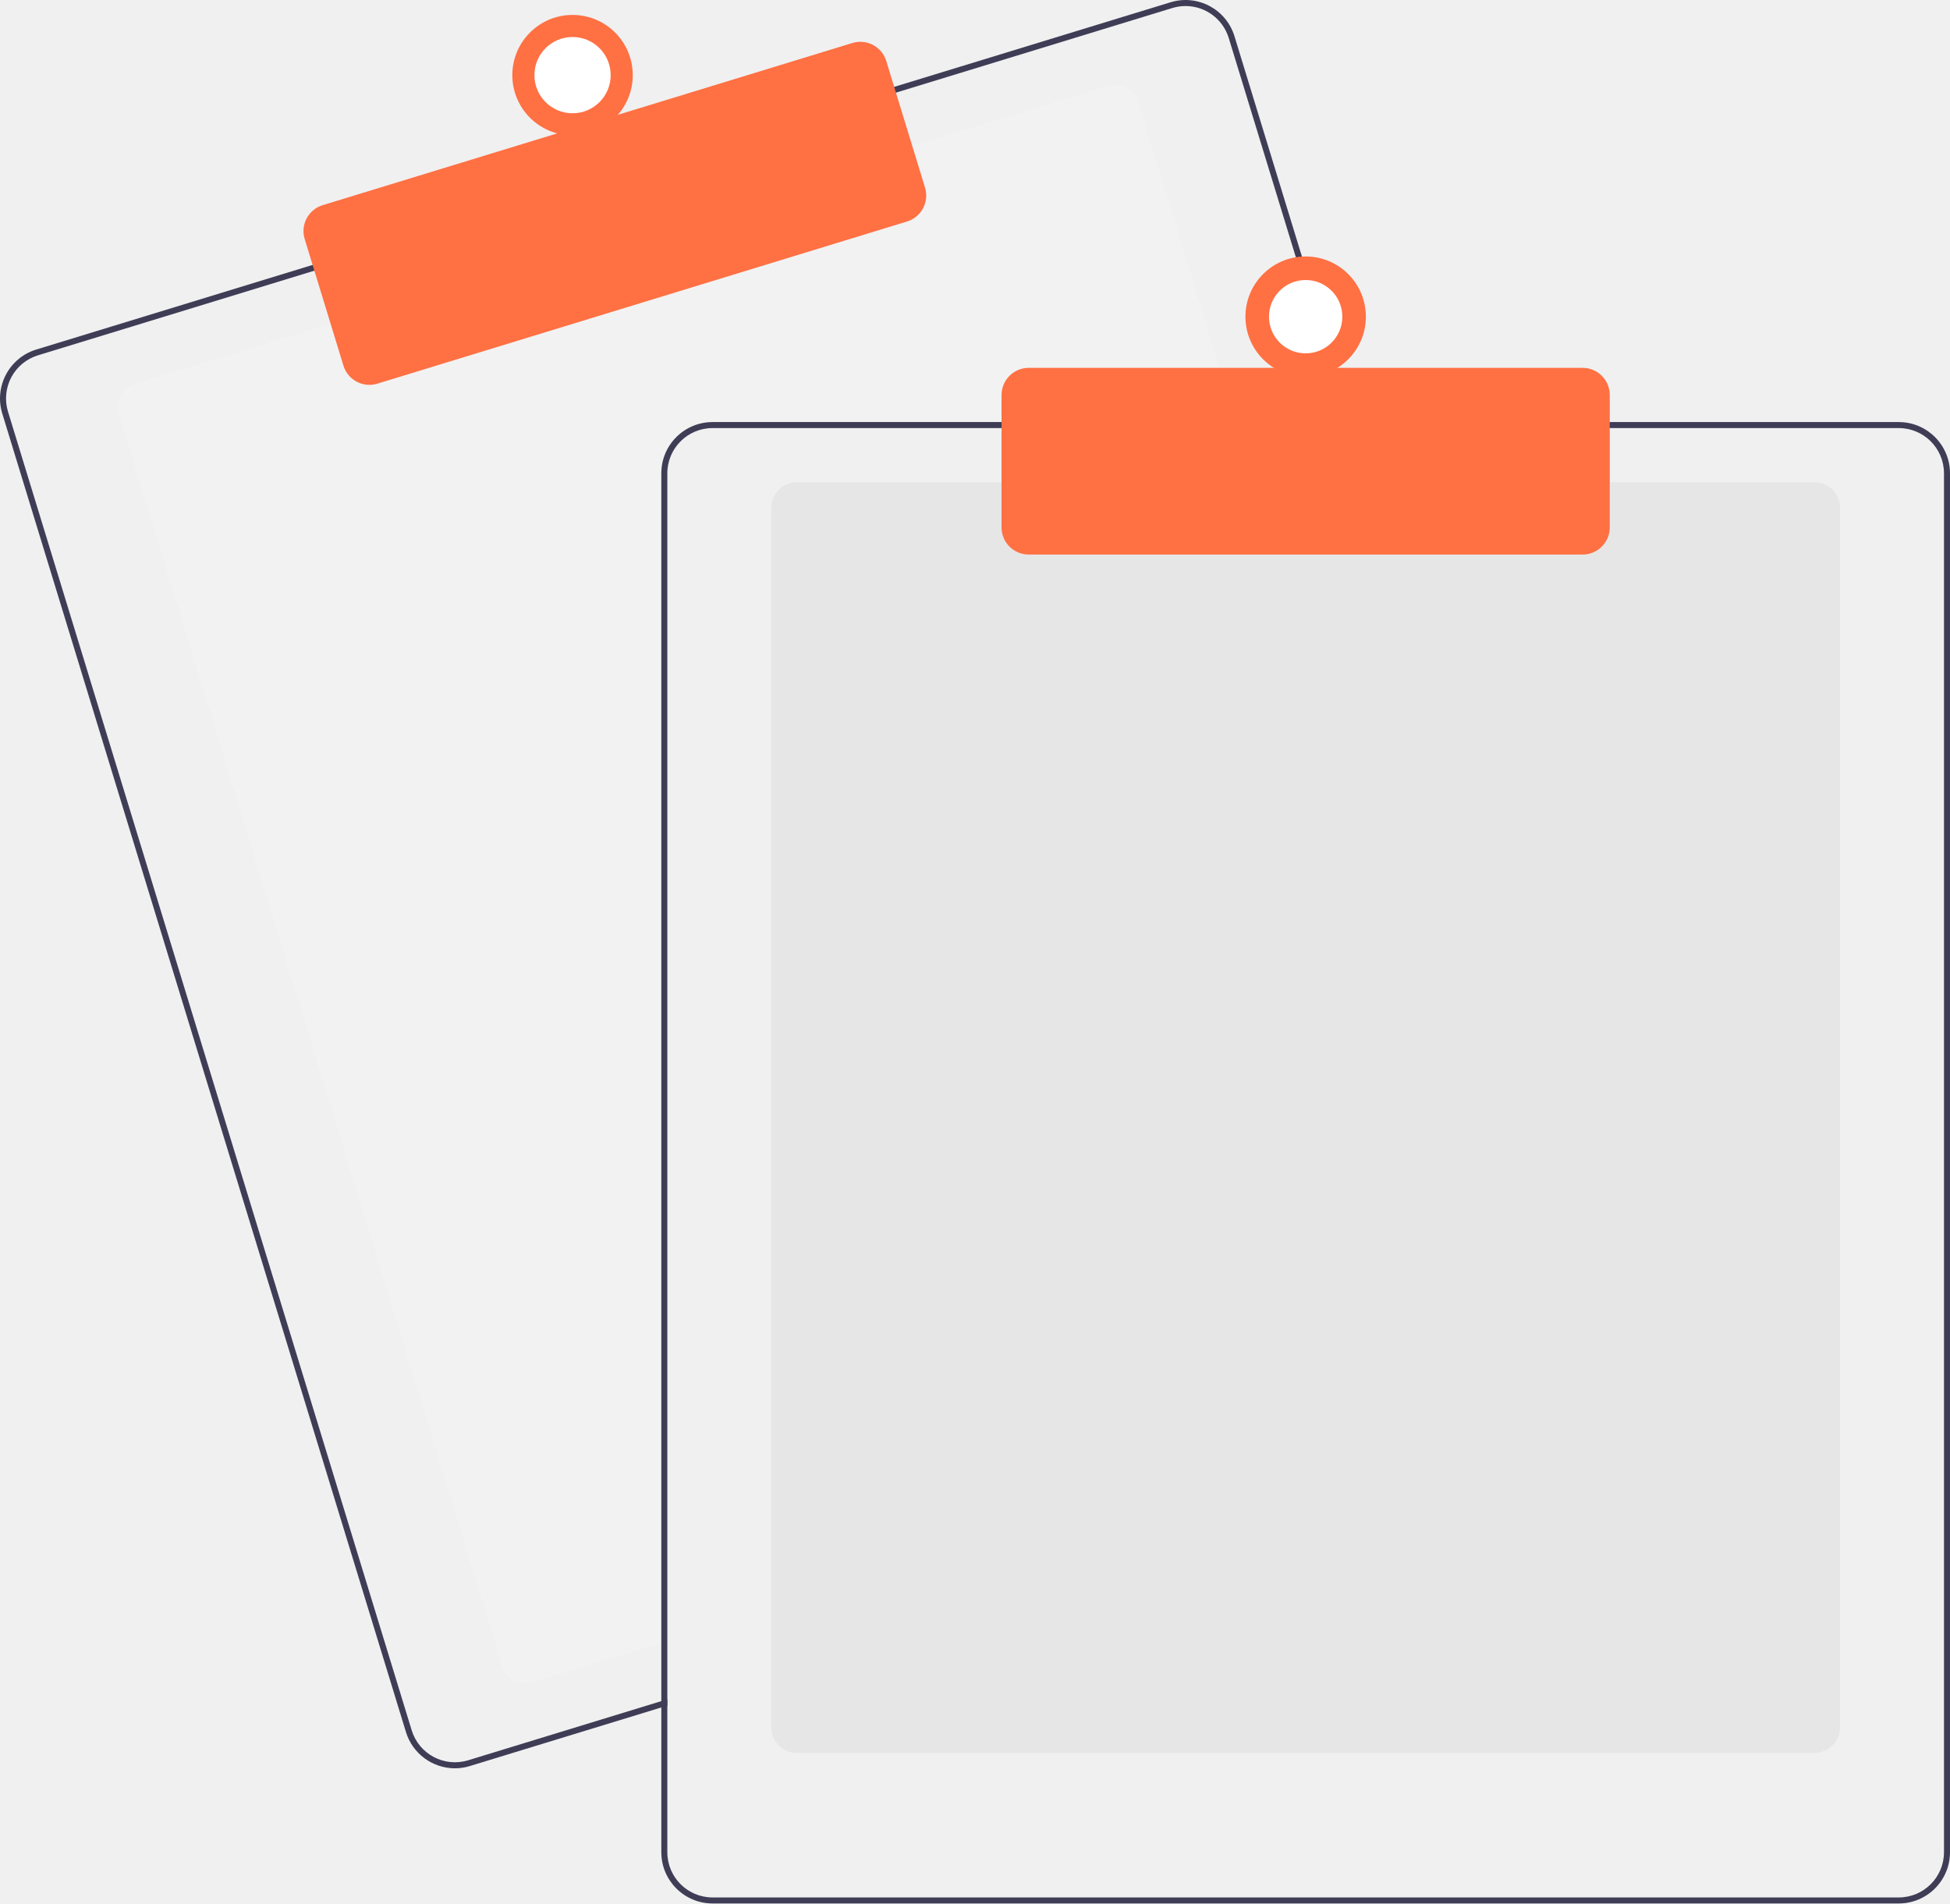
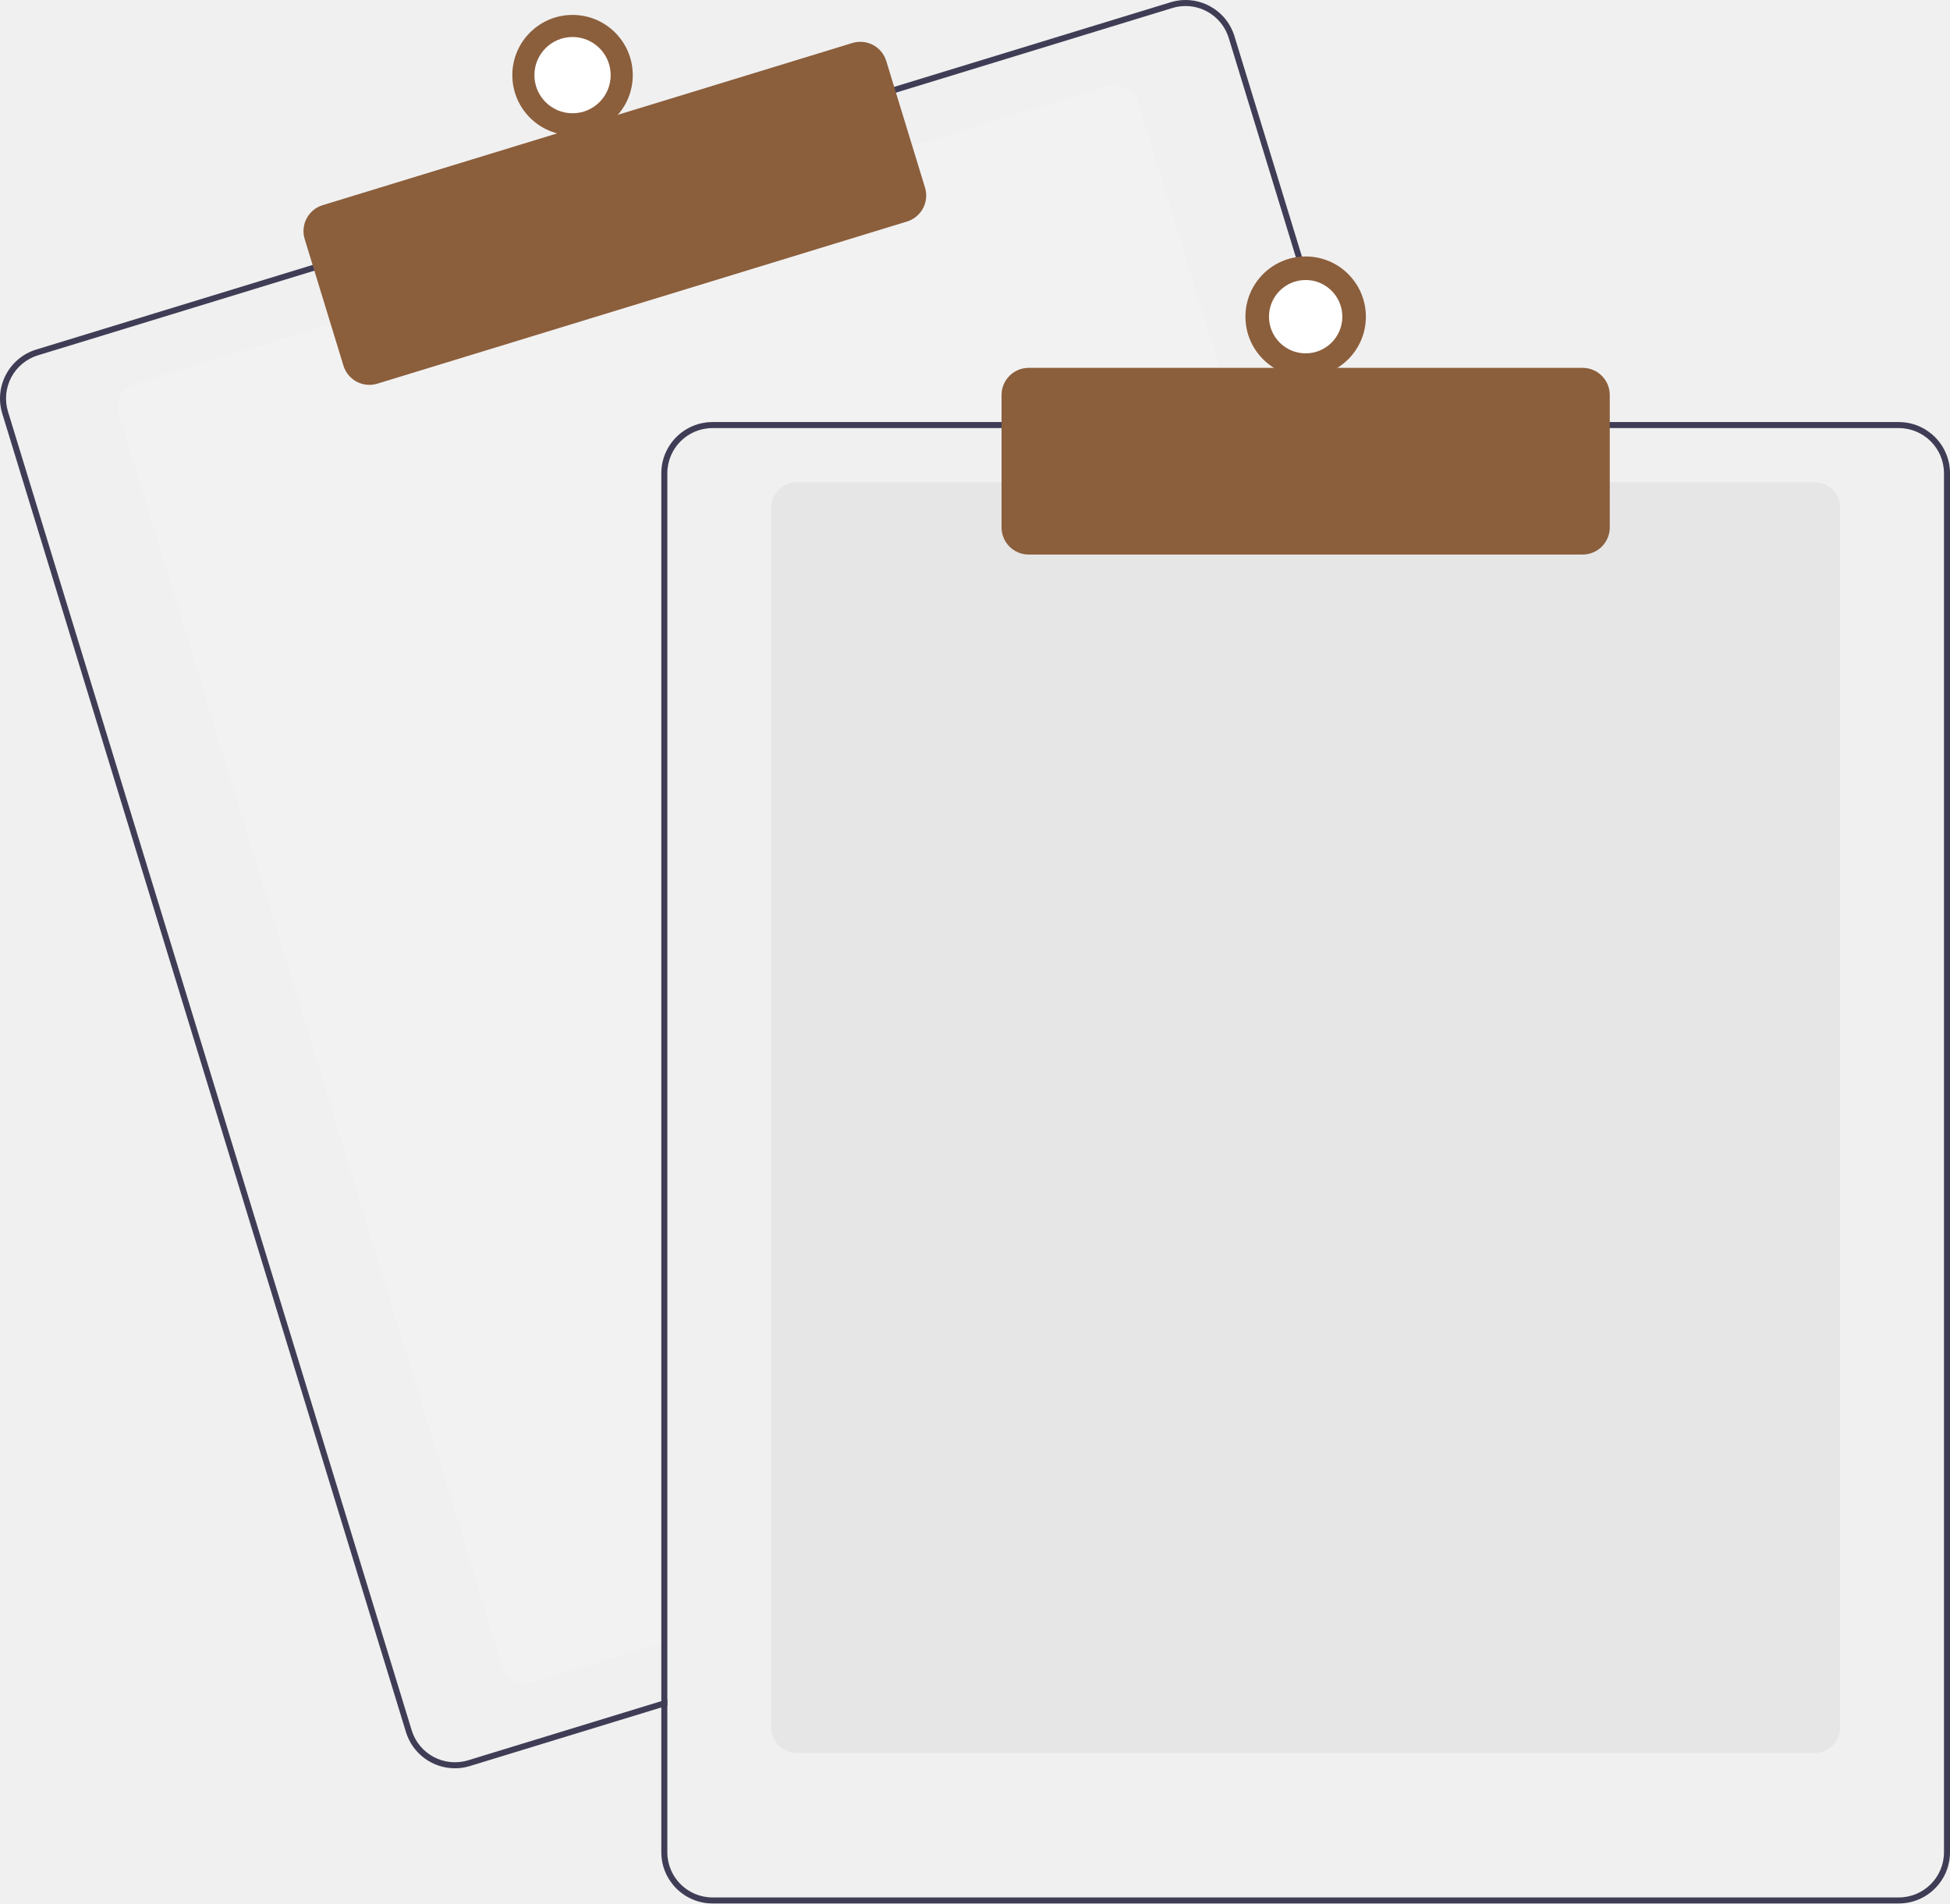
<svg xmlns="http://www.w3.org/2000/svg" width="647.636" height="632.174" viewBox="0 0 647.636 632.174" role="img" artist="Katerina Limpitsouni" source="https://undraw.co/">
  <path d="M687.328,276.087H512.818a15.018,15.018,0,0,0-15,15v387.85l-2,.61-42.81,13.11a8.007,8.007,0,0,1-9.99-5.31L315.678,271.397a8.003,8.003,0,0,1,5.31-9.99l65.97-20.2,191.25-58.54,65.97-20.2a7.989,7.989,0,0,1,9.99,5.3l32.55,106.32Z" transform="translate(-276.1819 -133.9131)" fill="#f2f2f2" />
  <path d="M725.408,274.087l-39.23-128.14a16.994,16.994,0,0,0-21.23-11.28l-92.75,28.39L380.958,221.607l-92.75,28.4a17.015,17.015,0,0,0-11.28,21.23l134.08,437.93a17.027,17.027,0,0,0,16.26,12.03,16.789,16.789,0,0,0,4.97-.75l63.58-19.46,2-.62v-2.09l-2,.61-64.17,19.65a15.015,15.015,0,0,1-18.73-9.95l-134.07-437.94a14.979,14.979,0,0,1,9.95-18.73l92.75-28.4,191.24-58.54,92.75-28.4a15.156,15.156,0,0,1,4.41-.66,15.015,15.015,0,0,1,14.32,10.61l39.05,127.56.62,2h2.08Z" transform="translate(-276.1819 -133.9131)" fill="#3f3d56" />
-   <path d="M398.863,261.734a9.016,9.016,0,0,1-8.611-6.367l-12.88-42.072a8.999,8.999,0,0,1,5.971-11.24l175.939-53.864a9.009,9.009,0,0,1,11.241,5.971l12.88,42.072a9.01,9.01,0,0,1-5.971,11.241L401.492,261.339A8.976,8.976,0,0,1,398.863,261.734Z" transform="translate(-276.1819 -133.9131)" fill="#ff7043" />
-   <circle cx="190.154" cy="24.955" r="20" fill="#ff7043" />
+   <path d="M398.863,261.734a9.016,9.016,0,0,1-8.611-6.367l-12.88-42.072a8.999,8.999,0,0,1,5.971-11.24l175.939-53.864a9.009,9.009,0,0,1,11.241,5.971l12.88,42.072a9.01,9.01,0,0,1-5.971,11.241L401.492,261.339A8.976,8.976,0,0,1,398.863,261.734Z" transform="translate(-276.1819 -133.9131)" fill="#8B5E3C" />
+   <circle cx="190.154" cy="24.955" r="20" fill="#8B5E3C" />
  <circle cx="190.154" cy="24.955" r="12.665" fill="#fff" />
  <path d="M878.818,716.087h-338a8.51,8.51,0,0,1-8.5-8.5v-405a8.51,8.51,0,0,1,8.5-8.5h338a8.51,8.51,0,0,1,8.5,8.5v405A8.51,8.51,0,0,1,878.818,716.087Z" transform="translate(-276.1819 -133.9131)" fill="#e6e6e6" />
  <path d="M723.318,274.087h-210.5a17.024,17.024,0,0,0-17,17v407.8l2-.61v-407.19a15.018,15.018,0,0,1,15-15H723.938Zm183.5,0h-394a17.024,17.024,0,0,0-17,17v458a17.024,17.024,0,0,0,17,17h394a17.024,17.024,0,0,0,17-17v-458A17.024,17.024,0,0,0,906.818,274.087Zm15,475a15.018,15.018,0,0,1-15,15h-394a15.018,15.018,0,0,1-15-15v-458a15.018,15.018,0,0,1,15-15h394a15.018,15.018,0,0,1,15,15Z" transform="translate(-276.1819 -133.9131)" fill="#3f3d56" />
-   <path d="M801.818,318.087h-184a9.01,9.01,0,0,1-9-9v-44a9.01,9.01,0,0,1,9-9h184a9.01,9.01,0,0,1,9,9v44A9.01,9.01,0,0,1,801.818,318.087Z" transform="translate(-276.1819 -133.9131)" fill="#ff7043" />
-   <circle cx="433.636" cy="105.174" r="20" fill="#ff7043" />
+   <path d="M801.818,318.087h-184a9.01,9.01,0,0,1-9-9v-44a9.01,9.01,0,0,1,9-9h184a9.01,9.01,0,0,1,9,9v44A9.01,9.01,0,0,1,801.818,318.087Z" transform="translate(-276.1819 -133.9131)" fill="#8B5E3C" />
+   <circle cx="433.636" cy="105.174" r="20" fill="#8B5E3C" />
  <circle cx="433.636" cy="105.174" r="12.182" fill="#fff" />
</svg>
